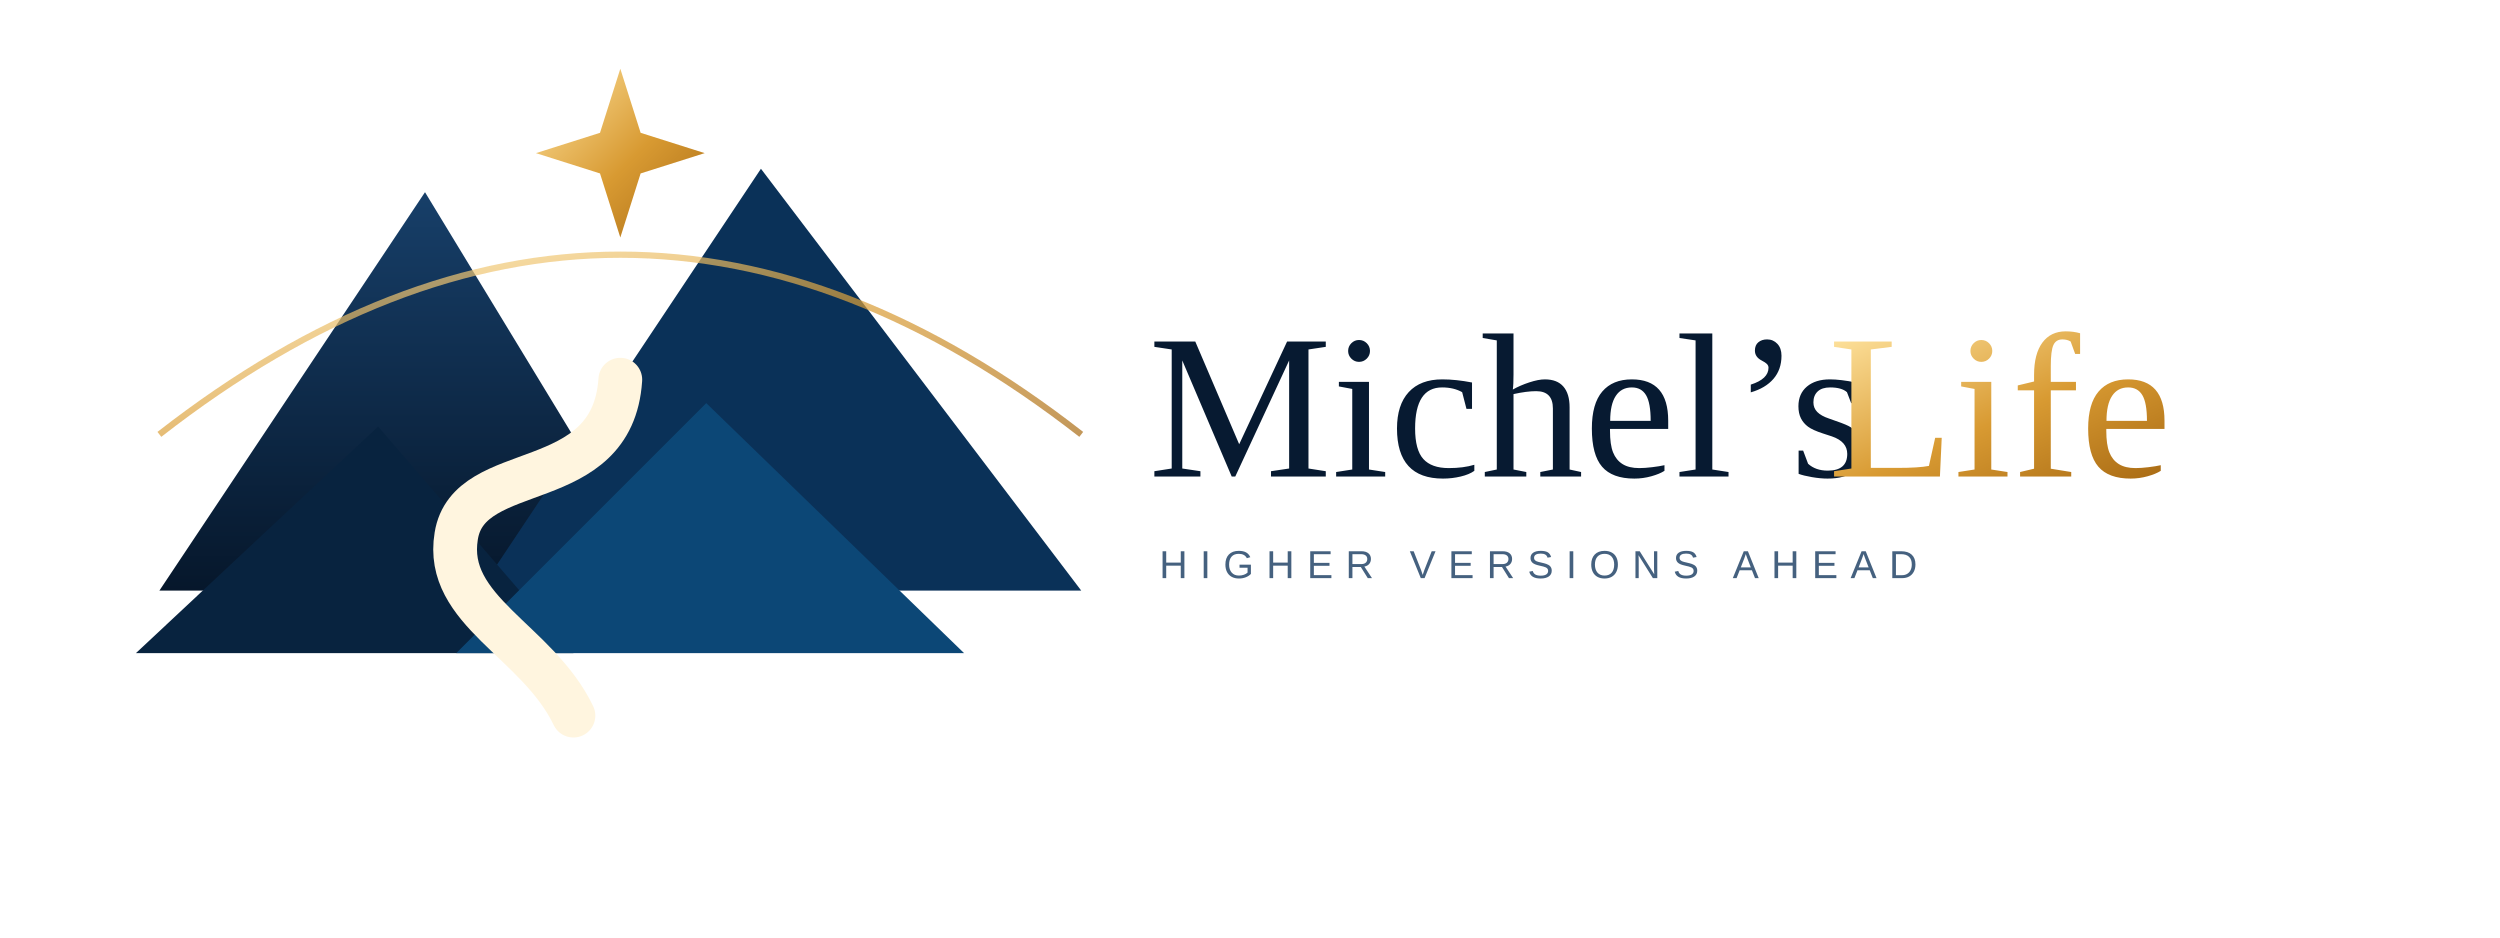
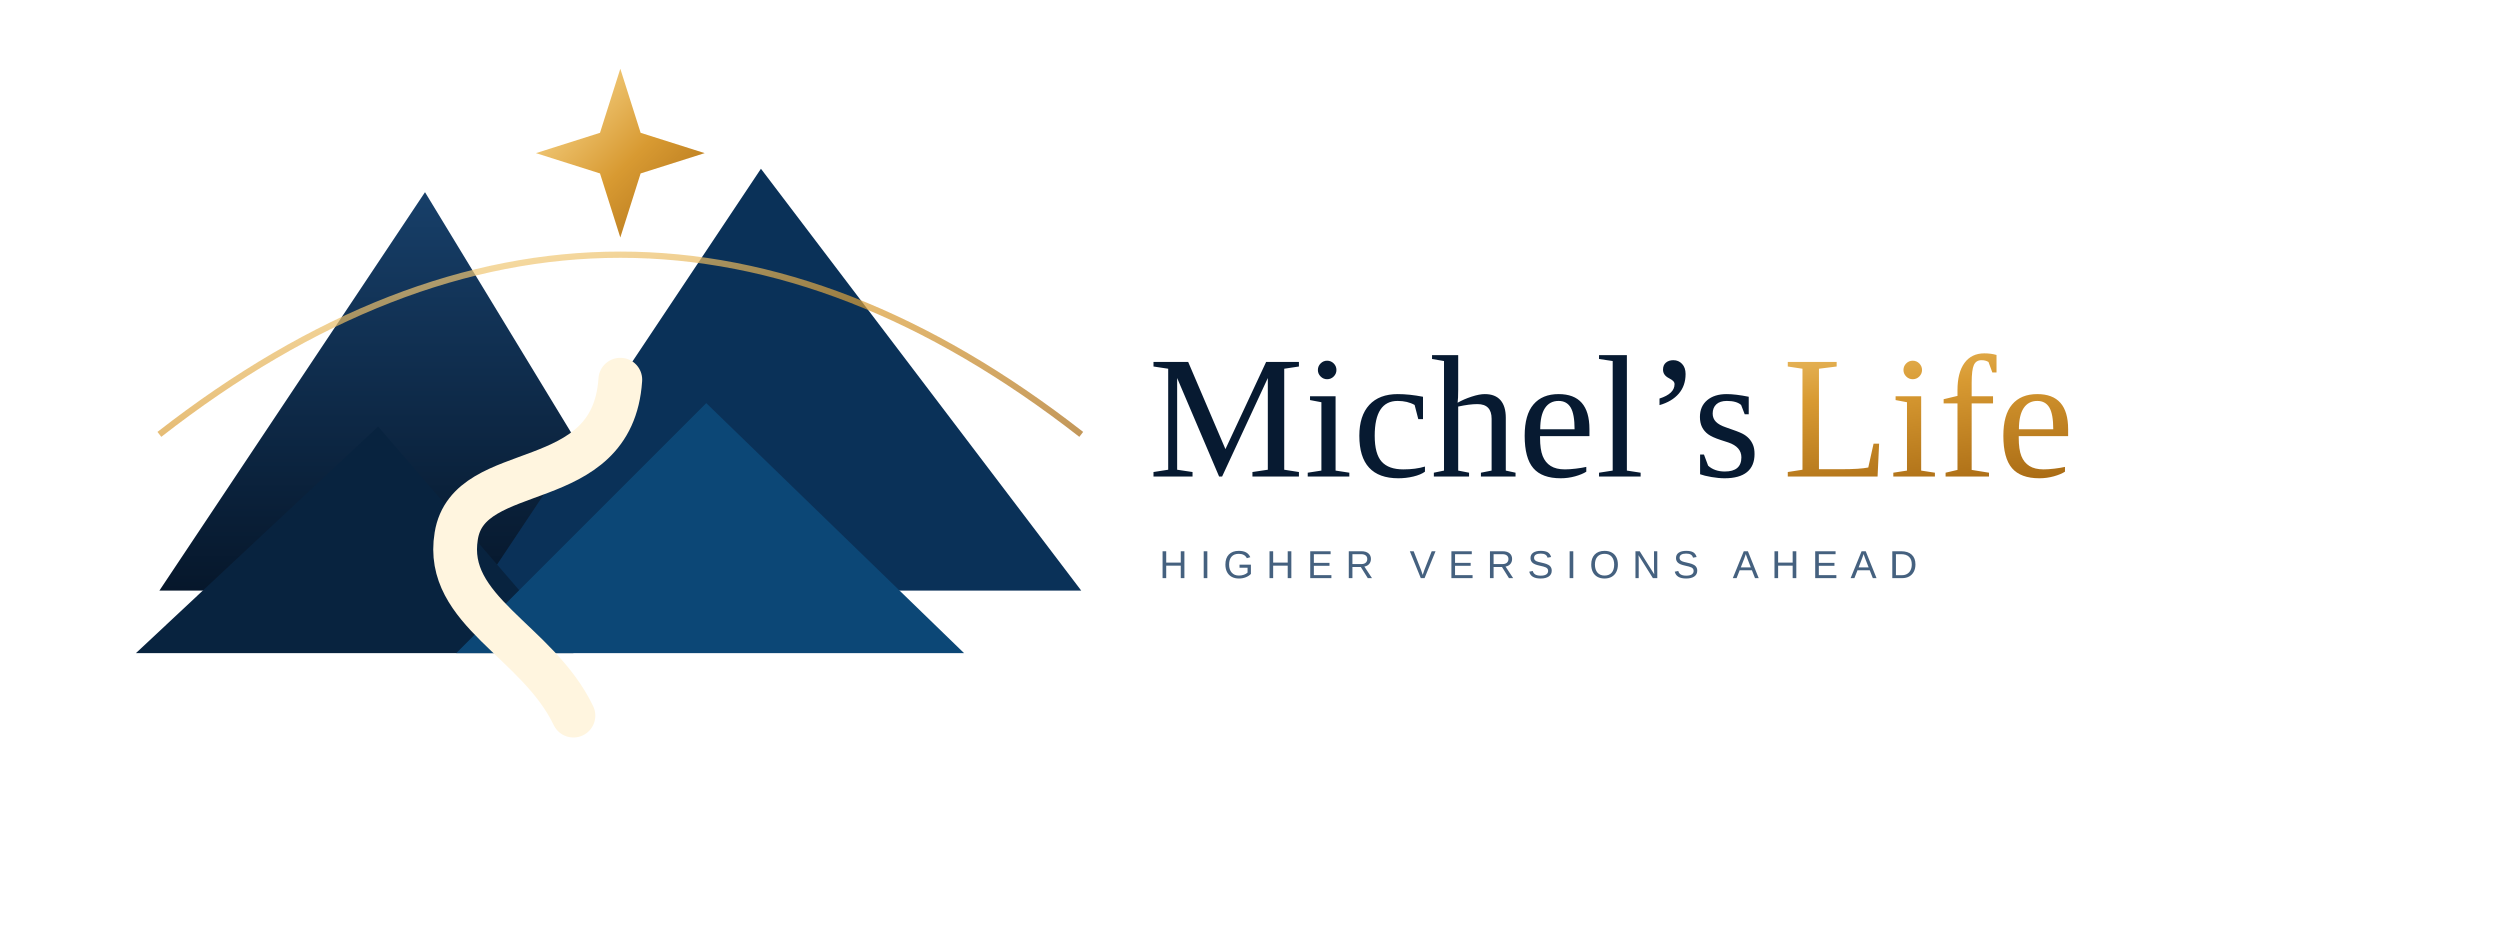
<svg xmlns="http://www.w3.org/2000/svg" viewBox="0 0 1600 600">
  <defs>
    <linearGradient id="navy" x1="0" y1="0" x2="0" y2="1">
      <stop stop-color="#173f69" />
      <stop offset="1" stop-color="#06172b" />
    </linearGradient>
    <linearGradient id="gold" x1="0" y1="0" x2="1" y2="1">
      <stop stop-color="#ffe4a0" />
      <stop offset=".55" stop-color="#d89a32" />
      <stop offset="1" stop-color="#a96b14" />
    </linearGradient>
  </defs>
  <g transform="translate(42 28)">
    <path d="M60 350 230 95 385 350Z" fill="url(#navy)" />
    <path d="M265 350 445 80 650 350Z" fill="#0a3158" />
    <path d="M45 390 200 245 325 390Z" fill="#08233f" />
    <path d="M250 390 410 230 575 390Z" fill="#0c4776" />
    <path d="M325 430 C302 382 242 363 250 315 C258 265 350 290 355 215" fill="none" stroke="#fff5df" stroke-width="28" stroke-linecap="round" />
    <path d="M60 250 Q355 20 650 250" fill="none" stroke="url(#gold)" stroke-width="4" opacity=".7" />
    <g transform="translate(355 70)" fill="url(#gold)">
      <path d="M0-54 13-13 54 0 13 13 0 54-13 13-54 0-13-13Z" />
    </g>
  </g>
-   <text x="735" y="305" font-family="Georgia, 'Times New Roman', serif" font-size="132" fill="#071a31">Michel’s</text>
-   <text x="1170" y="305" font-family="Georgia, 'Times New Roman', serif" font-size="132" fill="url(#gold)">Life</text>
+   <text x="735" y="305" font-family="Georgia, 'Times New Roman', serif" font-size="112" fill="#071a31">Michel’s<tspan dx="14" fill="url(#gold)">Life</tspan>
+   </text>
  <text x="742" y="370" font-family="Arial, sans-serif" font-size="25" letter-spacing="8" fill="#45617f">HIGHER VERSIONS AHEAD</text>
</svg>
